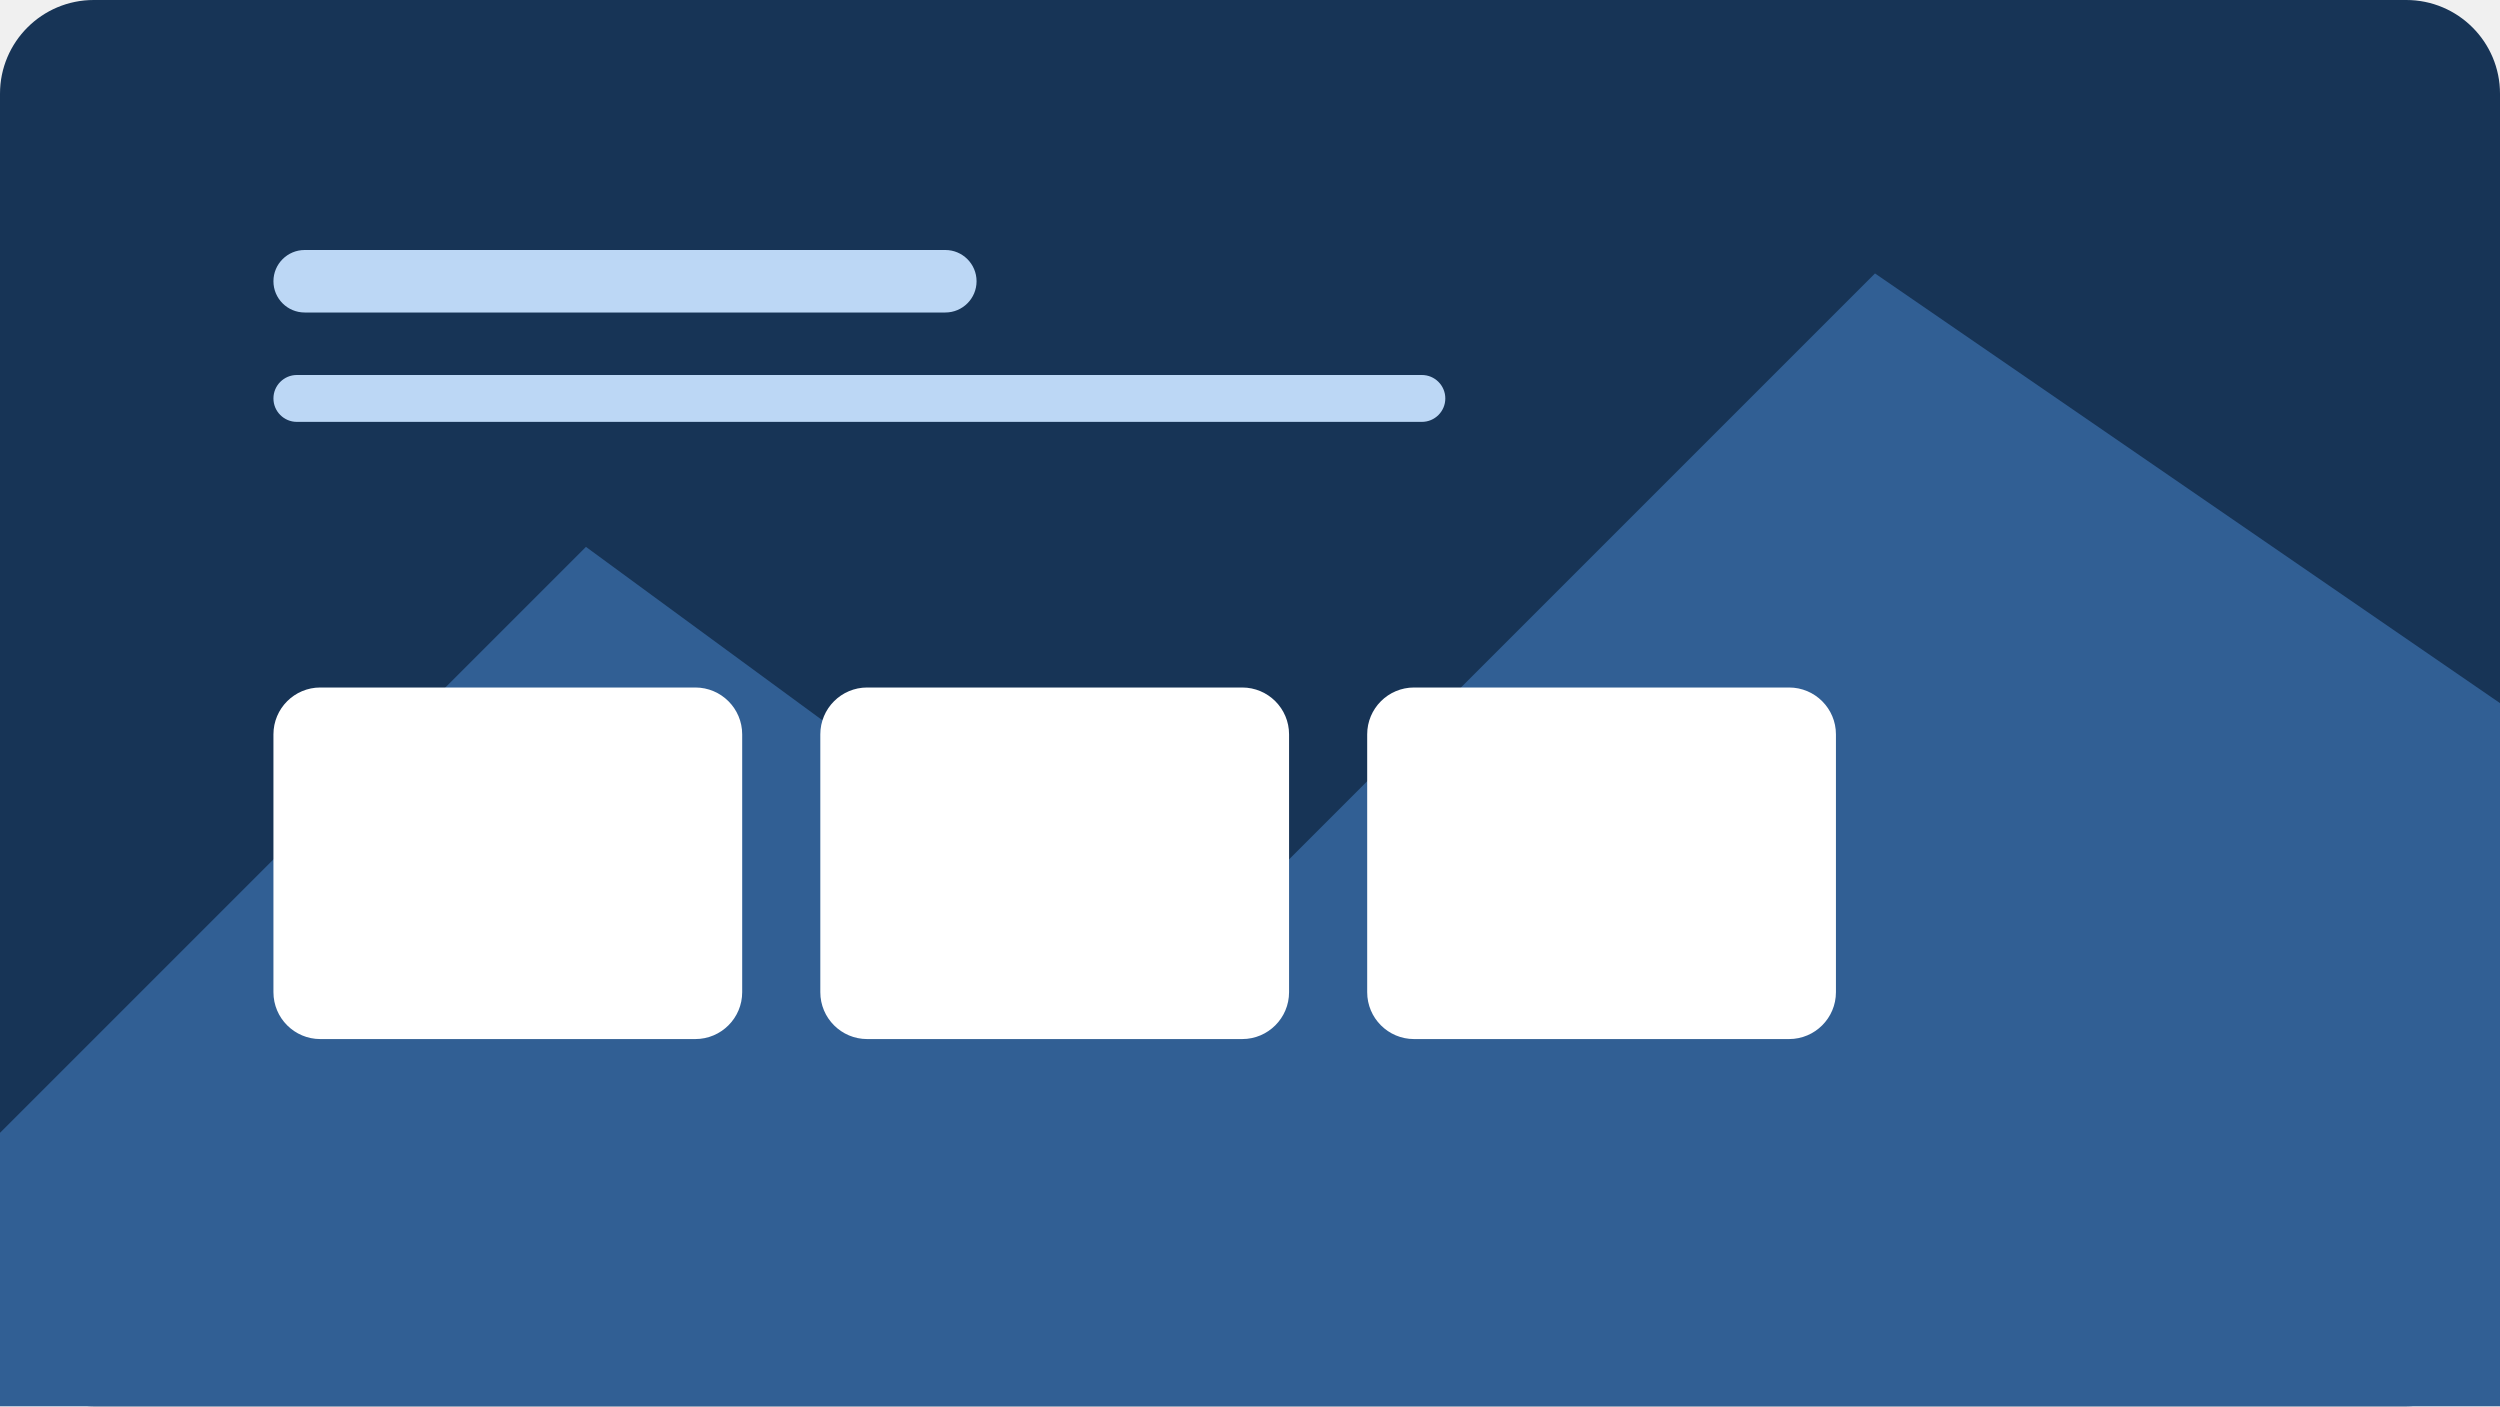
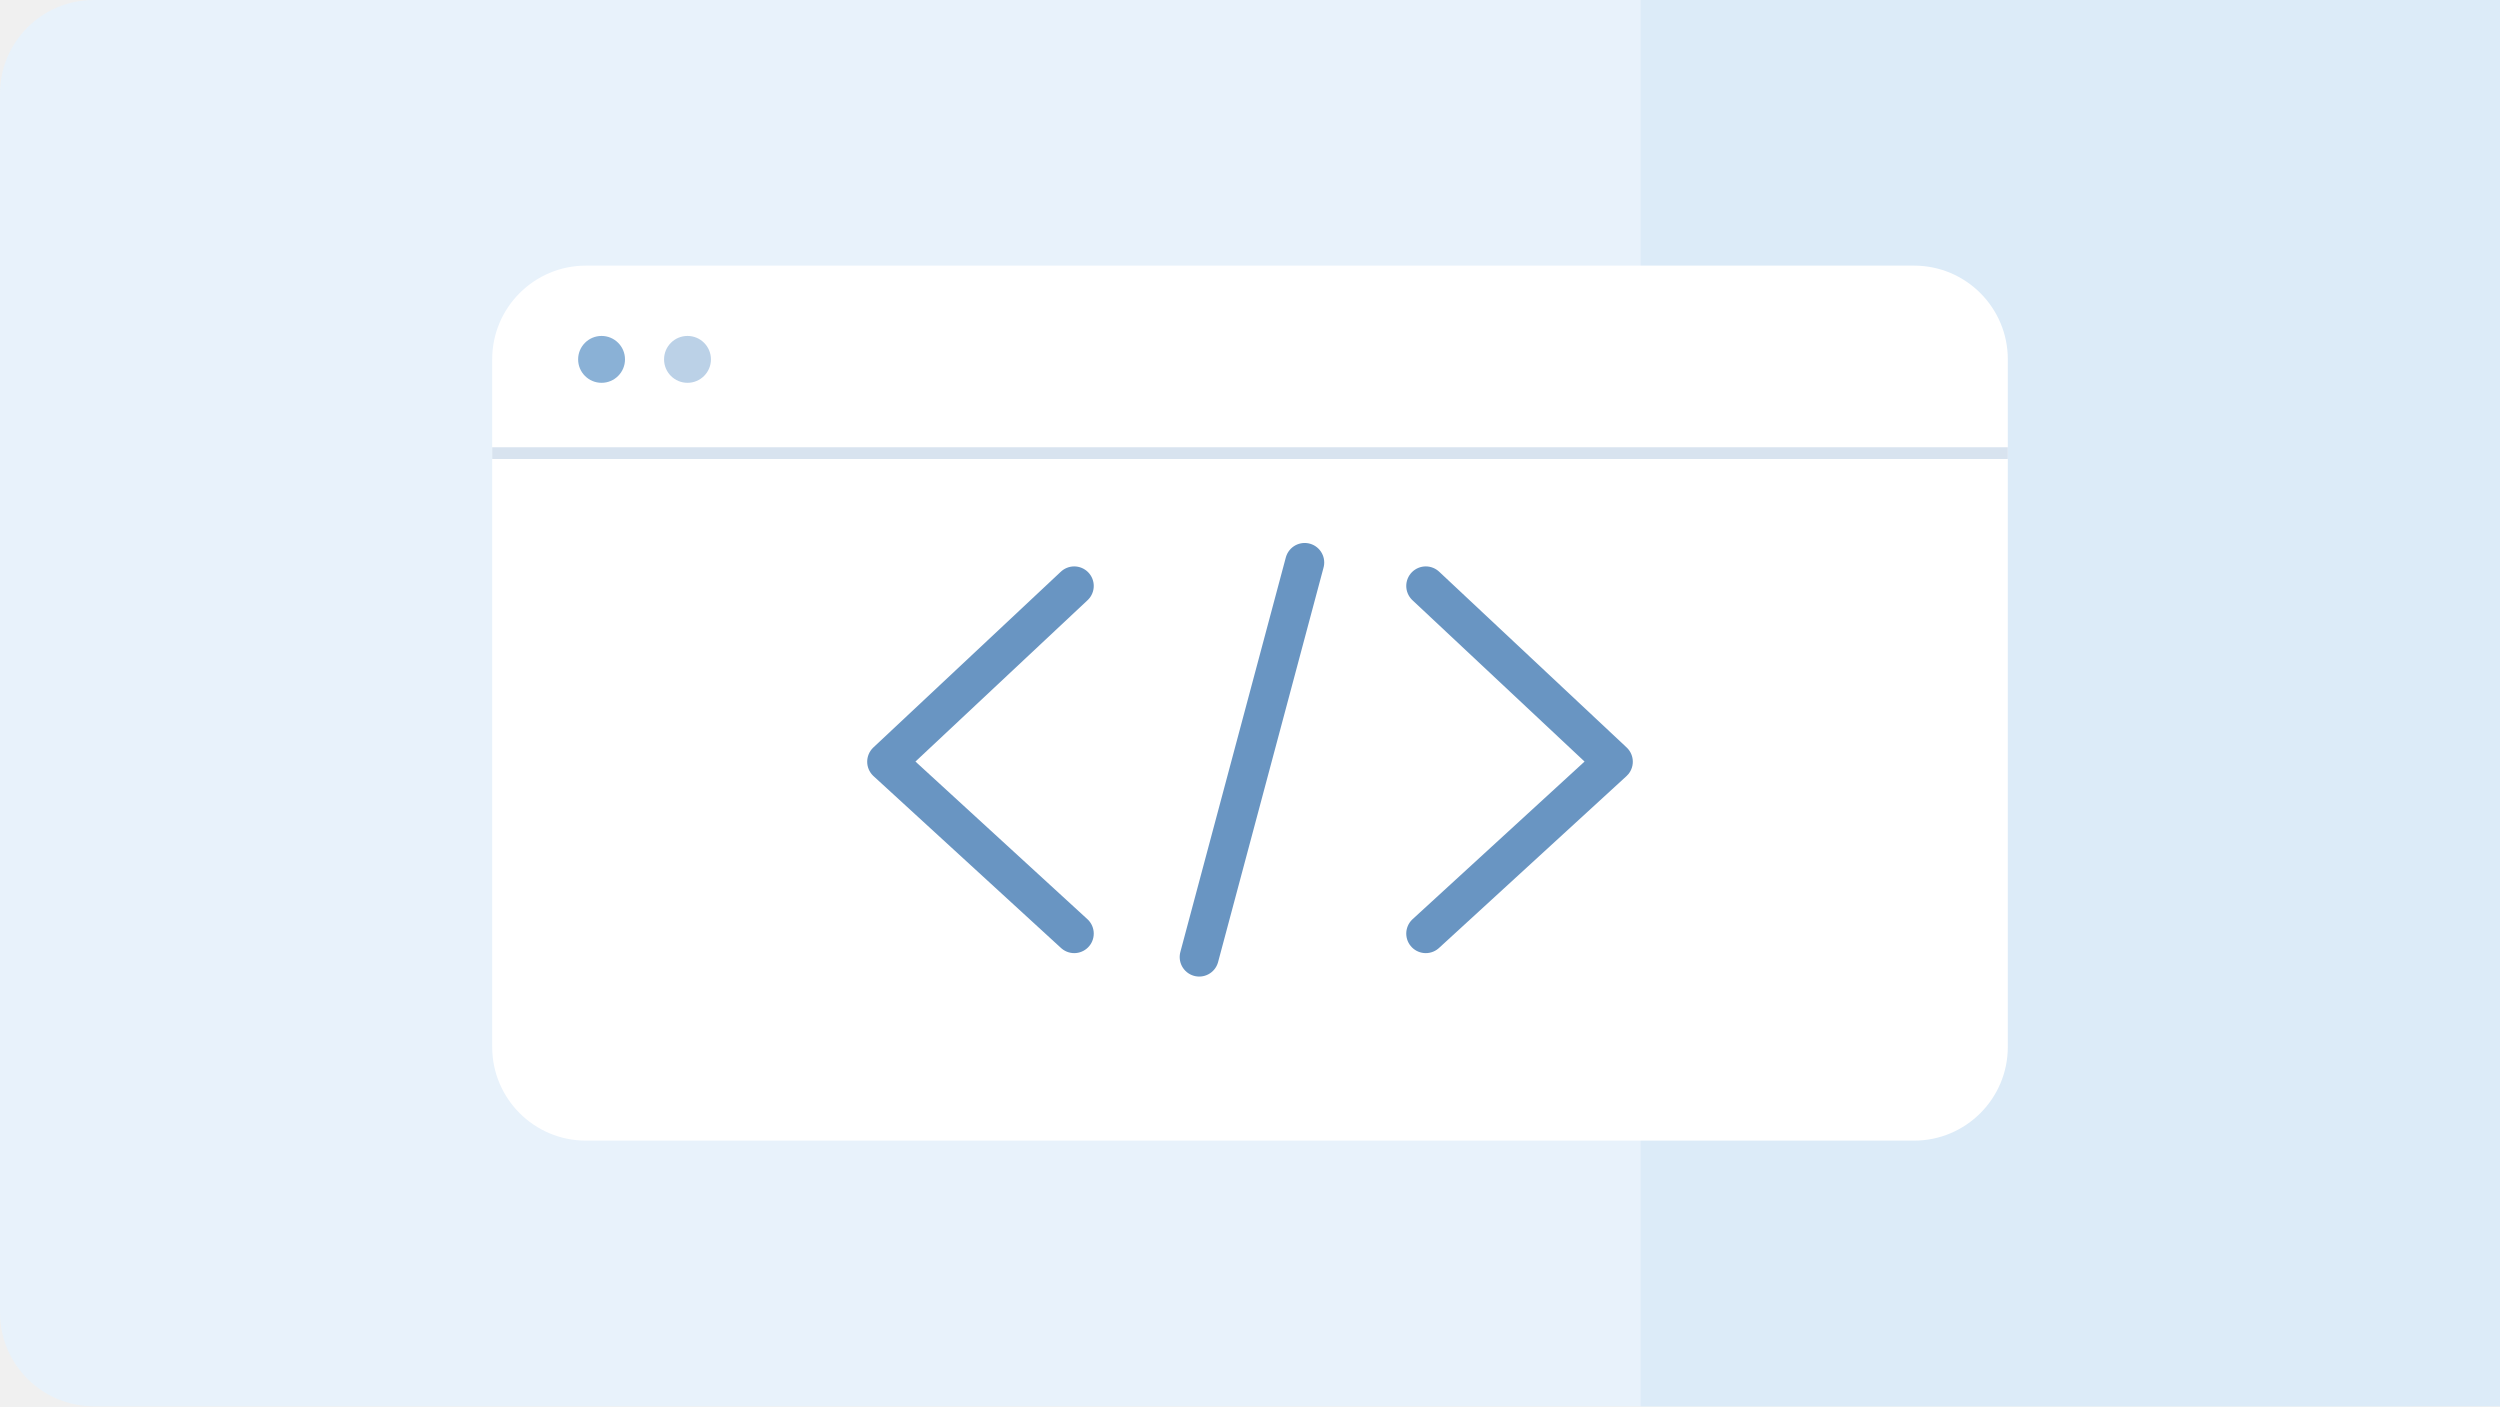
<svg xmlns="http://www.w3.org/2000/svg" viewBox="0 0 640 360">
-   <rect width="640" height="360" rx="24" fill="#173456" />
-   <path d="M0 290 150 140 300 250 480 70 640 180V360H0Z" fill="#315f94" />
-   <g fill="#bcd7f5">
-     <rect x="70" y="64" width="180" height="16" rx="8" />
-     <rect x="70" y="96" width="300" height="12" rx="6" />
-   </g>
-   <g fill="#fff">
-     <rect x="70" y="176" width="120" height="90" rx="12" />
-     <rect x="210" y="176" width="120" height="90" rx="12" />
-     <rect x="350" y="176" width="120" height="90" rx="12" />
-   </g>
+   <rect width="640" height="360" rx="24" fill="#e8f2fb" />
+   <path d="M420 0h220v360H420z" fill="#dcebf8" />
+   <rect x="126" y="68" width="388" height="224" rx="24" fill="#fff" />
+   <path d="M126 116h388" stroke="#d8e3ef" stroke-width="3" />
+   <circle cx="154" cy="92" r="6" fill="#8ab1d6" />
+   <circle cx="176" cy="92" r="6" fill="#bbd1e7" />
+   <path d="m275 150-48 45 48 44m90-89 48 45-48 44m-31-95-27 101" fill="none" stroke="#6995c2" stroke-width="10" stroke-linecap="round" stroke-linejoin="round" />
</svg>
